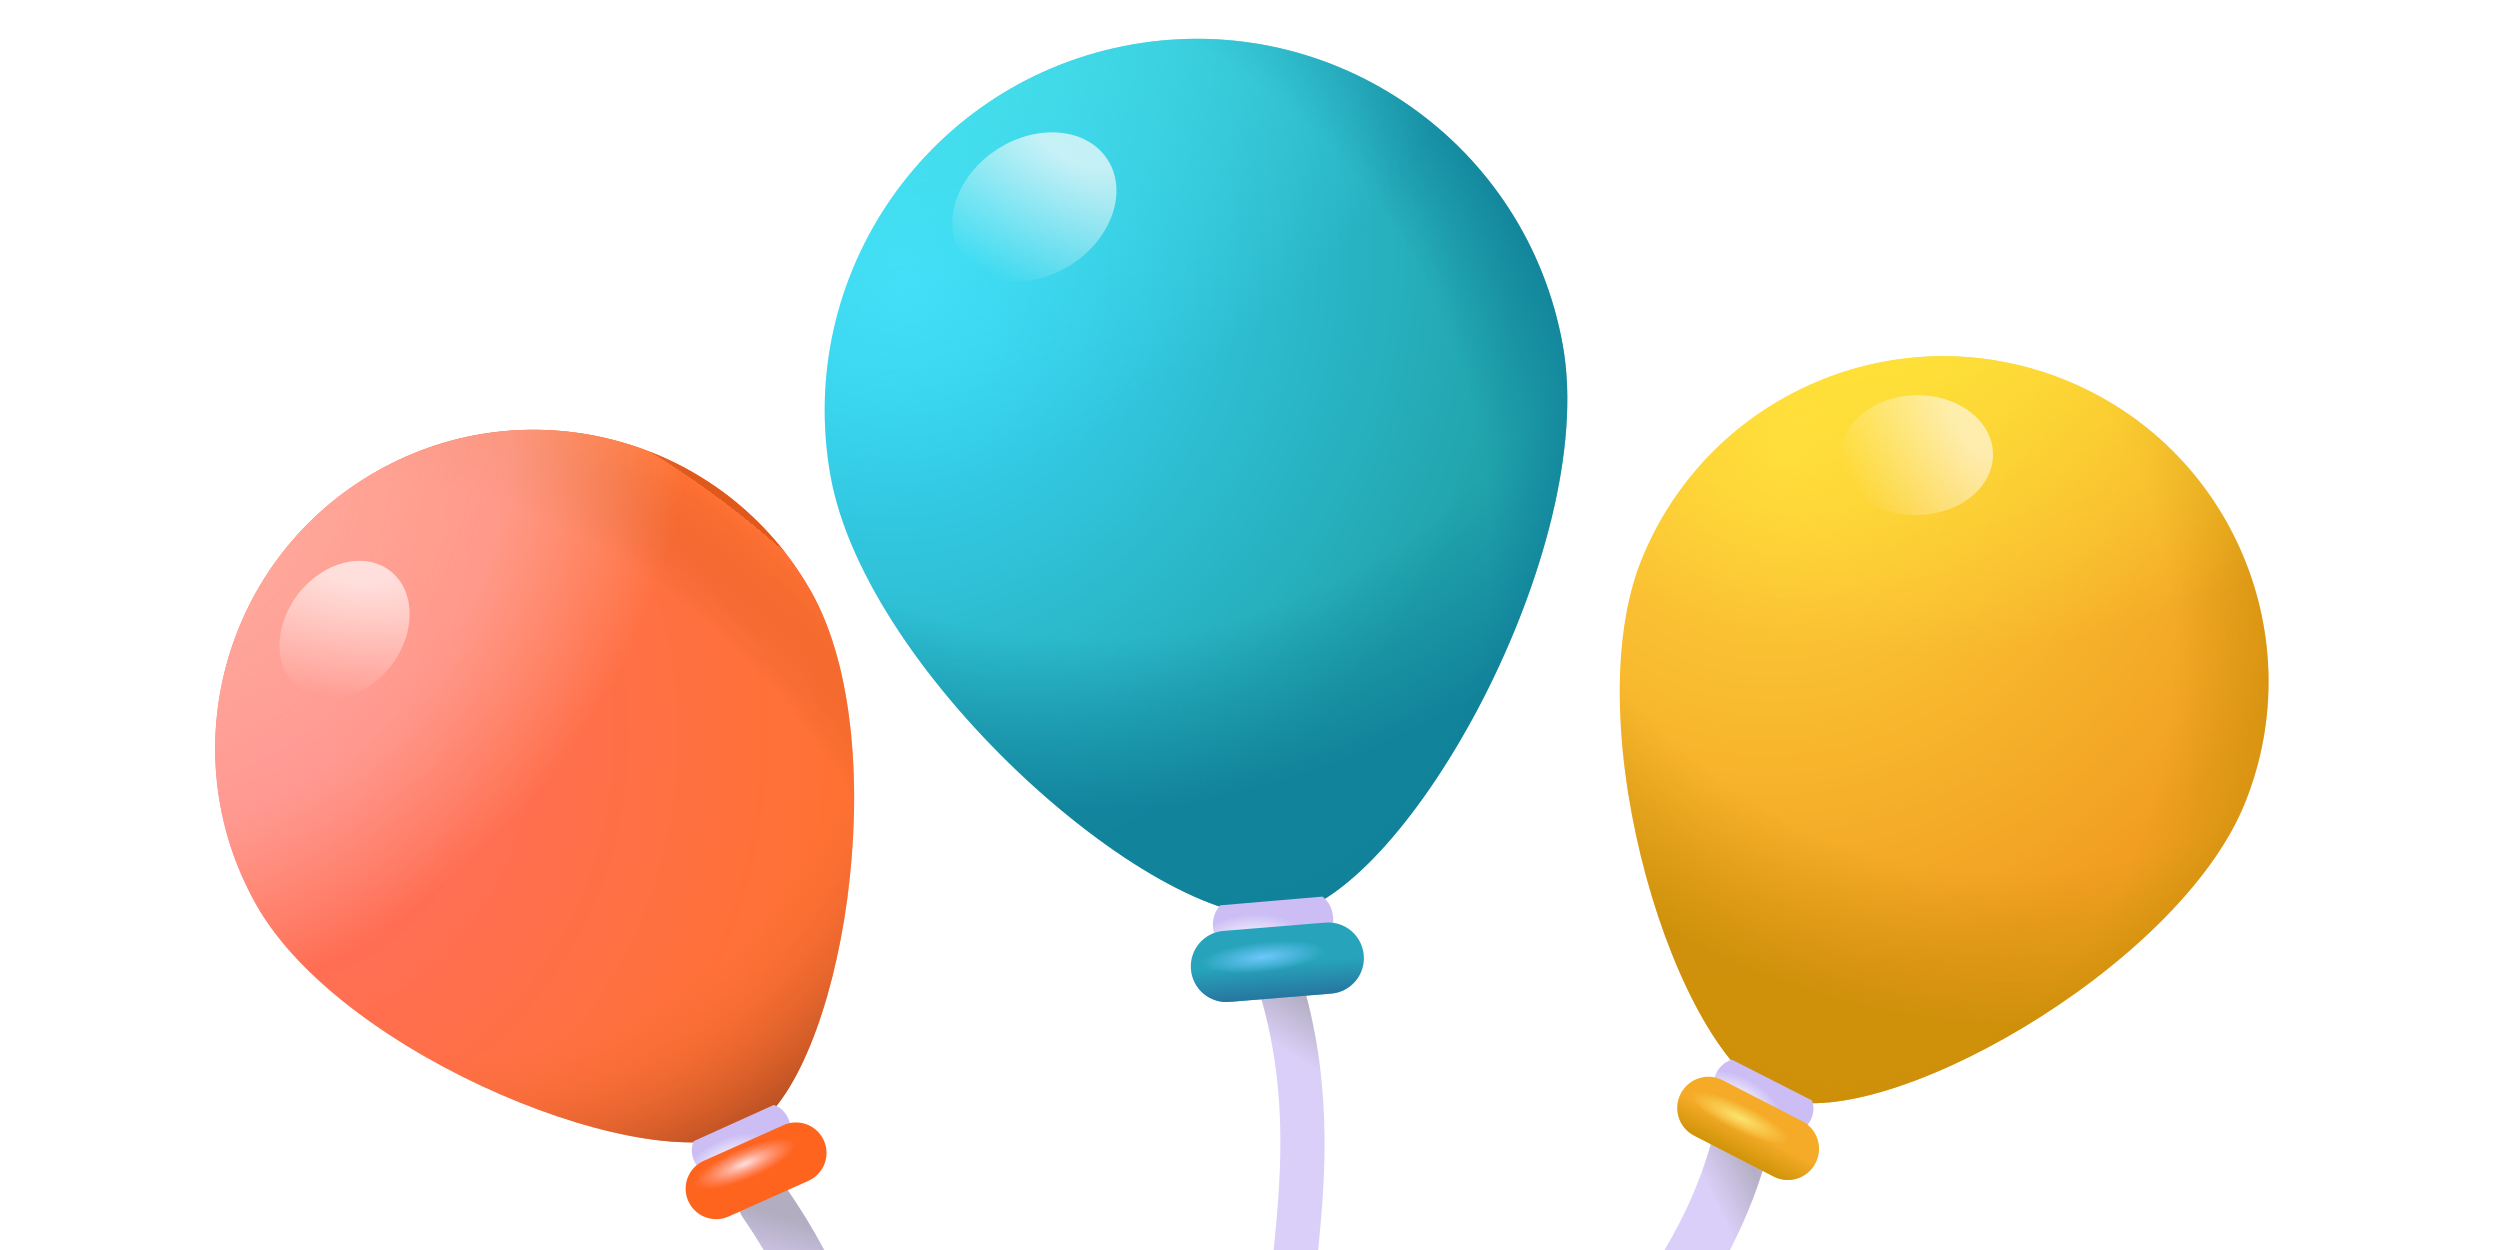
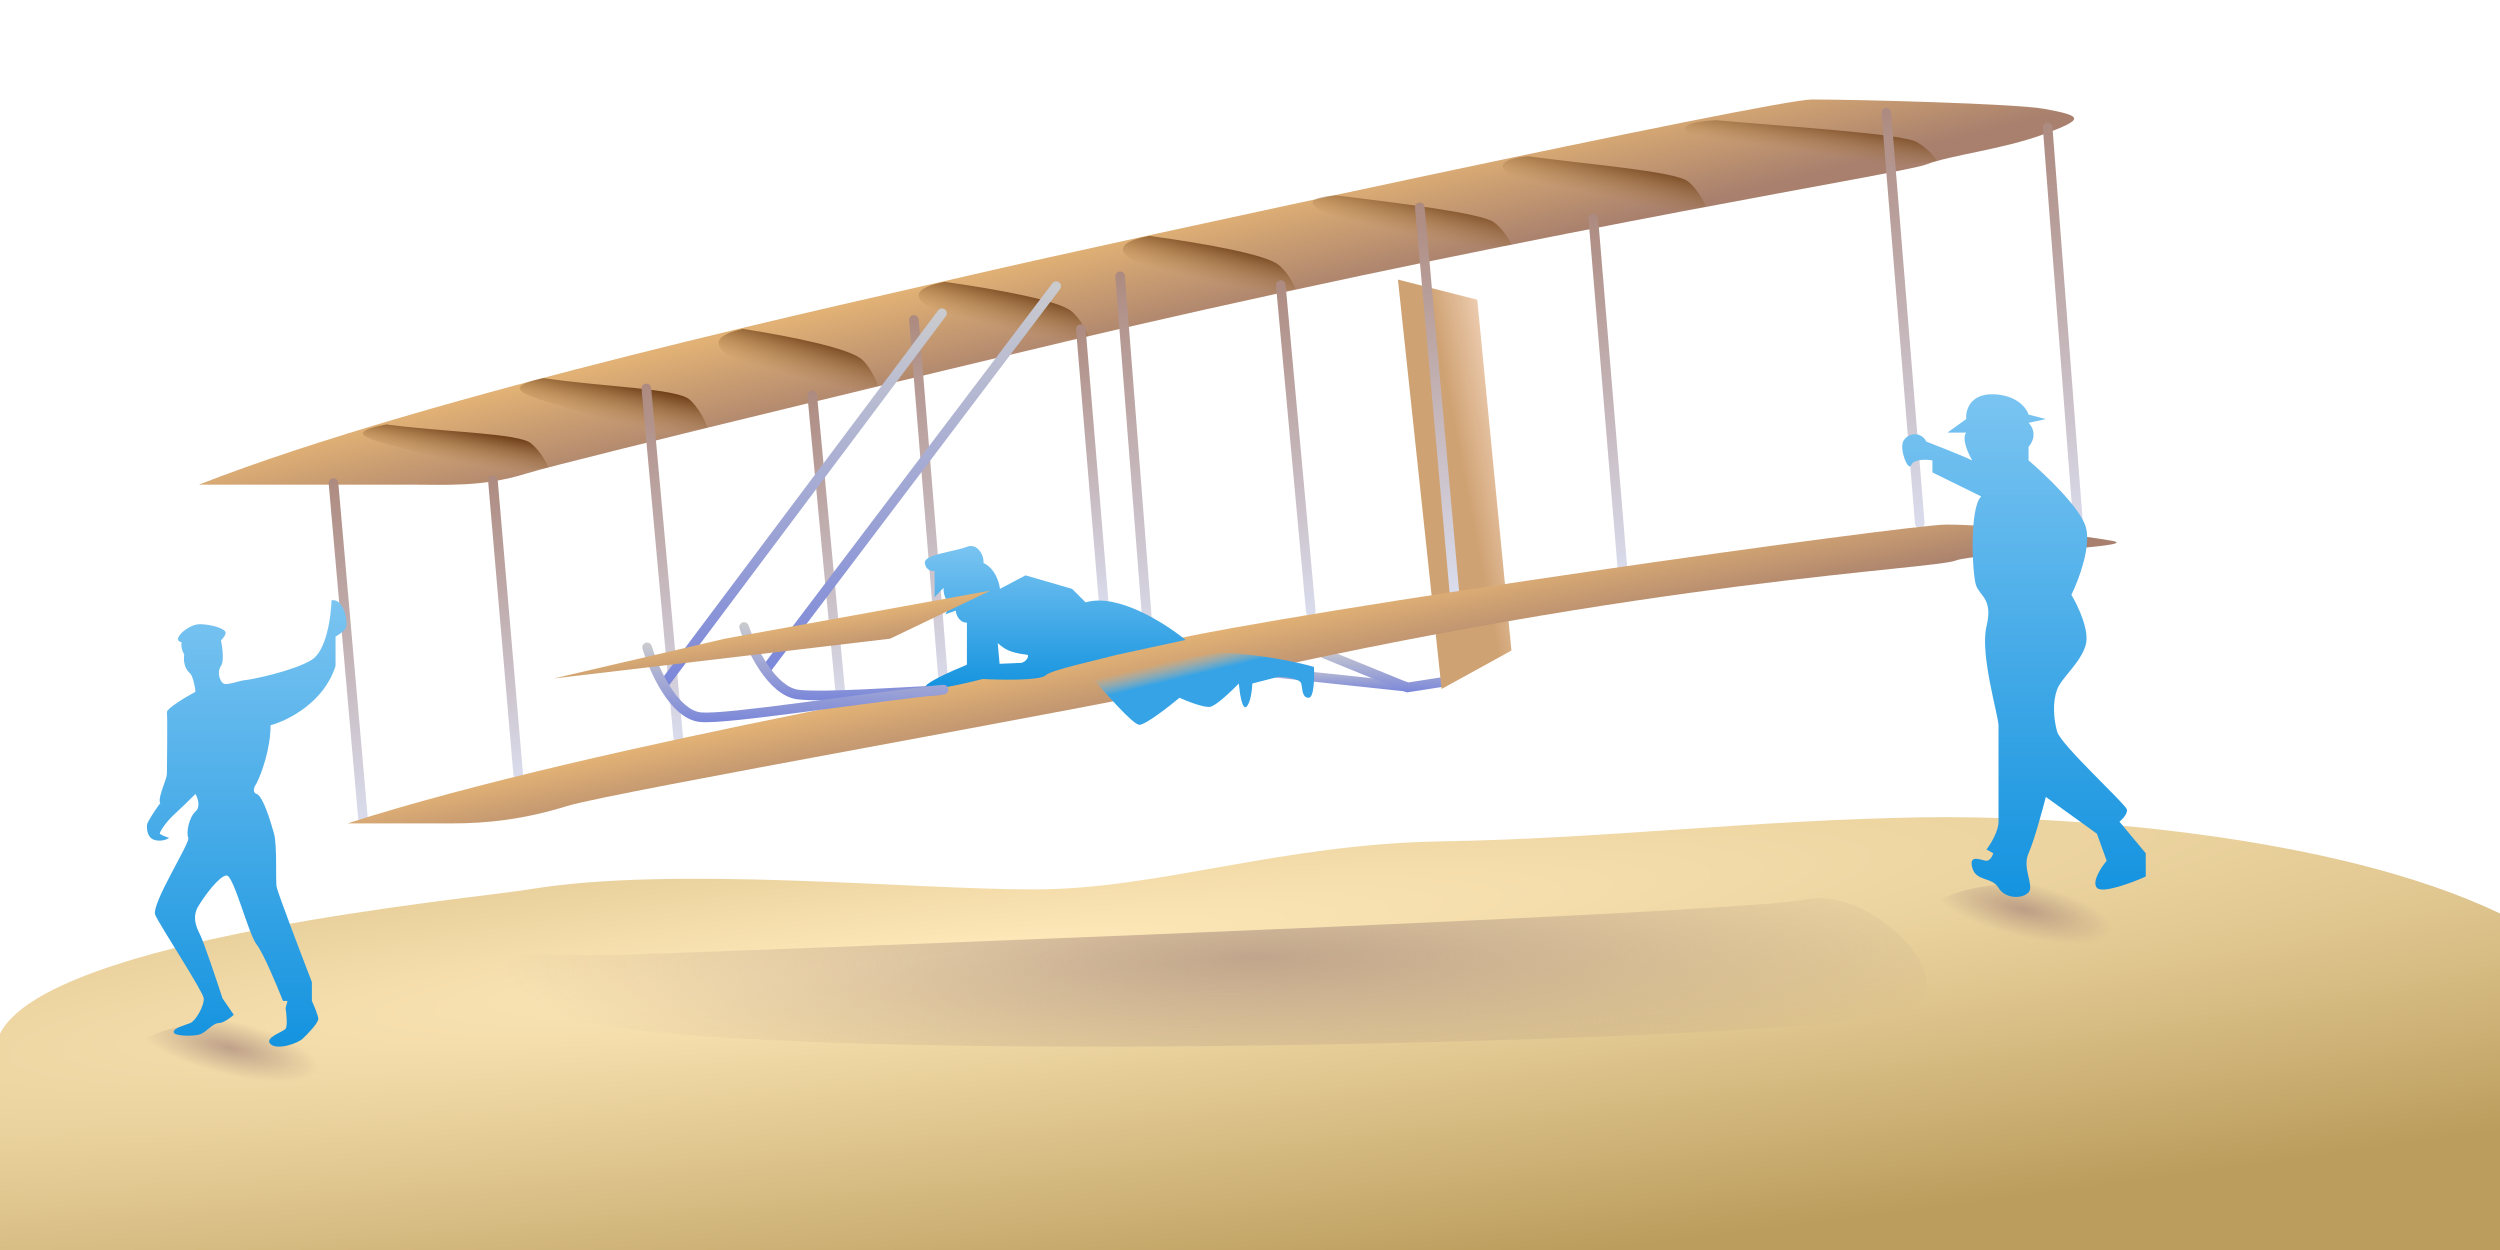
<svg xmlns="http://www.w3.org/2000/svg" viewBox="0 0 240 120" fill="none">
-   <path d="M157.561 53.791C151.131 69.796 160.898 101.468 170.512 105.33C180.127 109.193 209.091 93.081 215.521 77.076C221.951 61.071 214.189 42.883 198.184 36.453C182.178 30.023 163.991 37.786 157.561 53.791Z" fill="url(#paint0_radial_9808_1415)" />
-   <path d="M157.561 53.791C151.131 69.796 160.898 101.468 170.512 105.33C180.127 109.193 209.091 93.081 215.521 77.076C221.951 61.071 214.189 42.883 198.184 36.453C182.178 30.023 163.991 37.786 157.561 53.791Z" fill="url(#paint1_radial_9808_1415)" />
-   <path d="M157.561 53.791C151.131 69.796 160.898 101.468 170.512 105.33C180.127 109.193 209.091 93.081 215.521 77.076C221.951 61.071 214.189 42.883 198.184 36.453C182.178 30.023 163.991 37.786 157.561 53.791Z" fill="url(#paint2_radial_9808_1415)" />
-   <path d="M157.561 53.791C151.131 69.796 160.898 101.468 170.512 105.33C180.127 109.193 209.091 93.081 215.521 77.076C221.951 61.071 214.189 42.883 198.184 36.453C182.178 30.023 163.991 37.786 157.561 53.791Z" fill="url(#paint3_radial_9808_1415)" />
-   <path d="M164.44 104.529L172.775 108.75C174.241 107.651 174.22 106.275 173.951 105.648L166.266 101.728C164.716 102.211 164.434 103.742 164.44 104.529Z" fill="url(#paint4_radial_9808_1415)" />
-   <path d="M167.986 106.163C169.464 106.519 170.374 108.003 170.019 109.48C169.064 113.443 167.668 116.915 166.075 120H159.788C161.796 116.642 163.547 112.828 164.664 108.191C165.021 106.714 166.509 105.807 167.986 106.163Z" fill="#DACFF8" />
-   <path d="M167.986 106.163C169.464 106.519 170.374 108.003 170.019 109.48C169.064 113.443 167.668 116.915 166.075 120H159.788C161.796 116.642 163.547 112.828 164.664 108.191C165.021 106.714 166.509 105.807 167.986 106.163Z" fill="url(#paint5_linear_9808_1415)" />
-   <path d="M167.986 106.163C169.464 106.519 170.374 108.003 170.019 109.48C169.064 113.443 167.668 116.915 166.075 120H159.788C161.796 116.642 163.547 112.828 164.664 108.191C165.021 106.714 166.509 105.807 167.986 106.163Z" fill="url(#paint6_linear_9808_1415)" />
-   <path fill-rule="evenodd" clip-rule="evenodd" d="M174.296 111.654C175.052 110.186 174.475 108.382 173.006 107.626L165.378 103.7C163.909 102.944 162.105 103.521 161.349 104.99C160.593 106.459 161.171 108.262 162.64 109.018L170.268 112.945C171.737 113.701 173.54 113.123 174.296 111.654Z" fill="#F5AB28" />
-   <path fill-rule="evenodd" clip-rule="evenodd" d="M174.296 111.654C175.052 110.186 174.475 108.382 173.006 107.626L165.378 103.7C163.909 102.944 162.105 103.521 161.349 104.99C160.593 106.459 161.171 108.262 162.64 109.018L170.268 112.945C171.737 113.701 173.54 113.123 174.296 111.654Z" fill="url(#paint7_linear_9808_1415)" />
-   <path fill-rule="evenodd" clip-rule="evenodd" d="M174.296 111.654C175.052 110.186 174.475 108.382 173.006 107.626L165.378 103.7C163.909 102.944 162.105 103.521 161.349 104.99C160.593 106.459 161.171 108.262 162.64 109.018L170.268 112.945C171.737 113.701 173.54 113.123 174.296 111.654Z" fill="url(#paint8_radial_9808_1415)" />
-   <path d="M183.912 37.937C179.873 38.01 176.645 40.644 176.702 43.822C176.758 46.999 180.079 49.516 184.119 49.444C188.158 49.372 191.386 46.737 191.33 43.56C191.273 40.382 187.952 37.865 183.912 37.937Z" fill="url(#paint9_radial_9808_1415)" />
-   <path d="M71.974 113.42C73.117 112.627 74.691 112.909 75.485 114.051C76.865 116.039 78.068 118.028 79.127 120H73.317C72.703 118.982 72.055 117.952 71.343 116.926C70.55 115.784 70.832 114.214 71.974 113.42Z" fill="#DACFF8" />
-   <path d="M71.974 113.42C73.117 112.627 74.691 112.909 75.485 114.051C76.865 116.039 78.068 118.028 79.127 120H73.317C72.703 118.982 72.055 117.952 71.343 116.926C70.55 115.784 70.832 114.214 71.974 113.42Z" fill="url(#paint10_linear_9808_1415)" />
-   <path d="M71.974 113.42C73.117 112.627 74.691 112.909 75.485 114.051C76.865 116.039 78.068 118.028 79.127 120H73.317C72.703 118.982 72.055 117.952 71.343 116.926C70.55 115.784 70.832 114.214 71.974 113.42Z" fill="url(#paint11_linear_9808_1415)" />
-   <path d="M24.611 86.879C32.914 101.587 63.104 113.498 71.939 108.511C80.775 103.524 86.179 71.522 77.876 56.814C69.574 42.105 50.92 36.912 36.211 45.214C21.503 53.516 16.309 72.17 24.611 86.879Z" fill="url(#paint12_radial_9808_1415)" />
-   <path d="M24.611 86.879C32.914 101.587 63.104 113.498 71.939 108.511C80.775 103.524 86.179 71.522 77.876 56.814C69.574 42.105 50.92 36.912 36.211 45.214C21.503 53.516 16.309 72.17 24.611 86.879Z" fill="url(#paint13_radial_9808_1415)" />
-   <path d="M24.611 86.879C32.914 101.587 63.104 113.498 71.939 108.511C80.775 103.524 86.179 71.522 77.876 56.814C69.574 42.105 50.92 36.912 36.211 45.214C21.503 53.516 16.309 72.17 24.611 86.879Z" fill="url(#paint14_radial_9808_1415)" />
-   <path d="M24.611 86.879C32.914 101.587 63.104 113.498 71.939 108.511C80.775 103.524 86.179 71.522 77.876 56.814C69.574 42.105 50.92 36.912 36.211 45.214C21.503 53.516 16.309 72.17 24.611 86.879Z" fill="url(#paint15_radial_9808_1415)" />
-   <path d="M67.612 112.663L75.939 108.873C75.996 107.08 74.931 106.254 74.286 106.076L66.588 109.554C66.008 111.033 67.006 112.186 67.612 112.663Z" fill="url(#paint16_radial_9808_1415)" />
-   <path fill-rule="evenodd" clip-rule="evenodd" d="M79.092 109.487C78.432 108.011 76.7 107.349 75.223 108.009L67.553 111.439C66.077 112.099 65.415 113.832 66.076 115.308C66.736 116.785 68.468 117.447 69.945 116.786L77.614 113.357C79.091 112.696 79.752 110.964 79.092 109.487Z" fill="#FF641F" />
-   <path fill-rule="evenodd" clip-rule="evenodd" d="M79.092 109.487C78.432 108.011 76.7 107.349 75.223 108.009L67.553 111.439C66.077 112.099 65.415 113.832 66.076 115.308C66.736 116.785 68.468 117.447 69.945 116.786L77.614 113.357C79.091 112.696 79.752 110.964 79.092 109.487Z" fill="url(#paint17_radial_9808_1415)" />
-   <path d="M28.616 57.033C26.2 60.166 26.239 64.246 28.703 66.147C31.167 68.047 35.123 67.049 37.54 63.916C39.956 60.783 39.917 56.703 37.453 54.803C34.989 52.902 31.032 53.901 28.616 57.033Z" fill="url(#paint18_radial_9808_1415)" />
-   <path d="M79.719 45.642C83.147 65.062 111.761 89.904 123.427 87.844C135.093 85.785 153.473 52.648 150.045 33.229C146.617 13.809 128.095 0.845 108.675 4.273C89.255 7.701 76.291 26.222 79.719 45.642Z" fill="url(#paint19_radial_9808_1415)" />
-   <path d="M79.719 45.642C83.147 65.062 111.761 89.904 123.427 87.844C135.093 85.785 153.473 52.648 150.045 33.229C146.617 13.809 128.095 0.845 108.675 4.273C89.255 7.701 76.291 26.222 79.719 45.642Z" fill="url(#paint20_radial_9808_1415)" />
-   <path d="M79.719 45.642C83.147 65.062 111.761 89.904 123.427 87.844C135.093 85.785 153.473 52.648 150.045 33.229C146.617 13.809 128.095 0.845 108.675 4.273C89.255 7.701 76.291 26.222 79.719 45.642Z" fill="url(#paint21_radial_9808_1415)" />
-   <path d="M79.719 45.642C83.147 65.062 111.761 89.904 123.427 87.844C135.093 85.785 153.473 52.648 150.045 33.229C146.617 13.809 128.095 0.845 108.675 4.273C89.255 7.701 76.291 26.222 79.719 45.642Z" fill="url(#paint22_radial_9808_1415)" />
-   <path d="M117.051 90.734L127.692 89.796C128.451 87.844 127.599 86.521 126.959 86.074L117.131 86.913C115.919 88.317 116.57 89.974 117.051 90.734Z" fill="url(#paint23_radial_9808_1415)" />
-   <path d="M121.801 91.149C122.913 90.781 124.113 91.381 124.483 92.492C127.992 103.069 127.305 112.357 126.547 119.999H122.275C123.034 112.317 123.761 103.801 120.454 93.831C120.085 92.719 120.69 91.519 121.801 91.149Z" fill="#DACFF8" />
-   <path d="M121.801 91.149C122.913 90.781 124.113 91.381 124.483 92.492C127.992 103.069 127.305 112.357 126.547 119.999H122.275C123.034 112.317 123.761 103.801 120.454 93.831C120.085 92.719 120.69 91.519 121.801 91.149Z" fill="url(#paint24_linear_9808_1415)" />
-   <path d="M121.801 91.149C122.913 90.781 124.113 91.381 124.483 92.492C127.992 103.069 127.305 112.357 126.547 119.999H122.275C123.034 112.317 123.761 103.801 120.454 93.831C120.085 92.719 120.69 91.519 121.801 91.149Z" fill="url(#paint25_linear_9808_1415)" />
-   <path fill-rule="evenodd" clip-rule="evenodd" d="M130.921 91.699C130.768 89.817 129.117 88.415 127.235 88.569L117.458 89.366C115.576 89.519 114.175 91.169 114.328 93.052C114.481 94.934 116.132 96.335 118.014 96.182L127.791 95.385C129.673 95.231 131.075 93.581 130.921 91.699Z" fill="#27A4BC" />
-   <path fill-rule="evenodd" clip-rule="evenodd" d="M130.921 91.699C130.768 89.817 129.117 88.415 127.235 88.569L117.458 89.366C115.576 89.519 114.175 91.169 114.328 93.052C114.481 94.934 116.132 96.335 118.014 96.182L127.791 95.385C129.673 95.231 131.075 93.581 130.921 91.699Z" fill="url(#paint26_linear_9808_1415)" />
-   <path fill-rule="evenodd" clip-rule="evenodd" d="M130.921 91.699C130.768 89.817 129.117 88.415 127.235 88.569L117.458 89.366C115.576 89.519 114.175 91.169 114.328 93.052C114.481 94.934 116.132 96.335 118.014 96.182L127.791 95.385C129.673 95.231 131.075 93.581 130.921 91.699Z" fill="url(#paint27_radial_9808_1415)" />
-   <path d="M95.725 14.336C91.848 16.846 90.306 21.354 92.281 24.404C94.256 27.453 99 27.891 102.877 25.38C106.754 22.87 108.296 18.362 106.321 15.312C104.346 12.262 99.602 11.825 95.725 14.336Z" fill="url(#paint28_radial_9808_1415)" />
+   <path d="M50.769 85.385C45.518 86.26 4.615 90 0 99.231V120H240V87.692C223.846 79.966 197.579 78.257 184.615 78.462C168.41 78.716 154.108 80.514 138.462 80.769C122.815 81.024 111.245 85.385 99.231 85.385C87.217 85.385 64.615 83.077 50.769 85.385Z" fill="url(#paint0_radial_8180_1240)" />
+   <path d="M173.302 86.35C167.844 87.534 95.388 90.386 59.842 91.664C51.223 91.979 44.158 90.118 51.788 96.609C59.417 103.099 170.002 99.996 181.69 97.562C190.219 95.785 180.124 84.871 173.302 86.35Z" fill="url(#paint1_radial_8180_1240)" />
+   <ellipse cx="22.378" cy="101.271" rx="9.634" ry="3.194" fill="url(#paint2_radial_8180_1240)" />
+   <ellipse cx="194.59" cy="87.982" rx="9.634" ry="3.194" fill="url(#paint3_radial_8180_1240)" />
+   <path d="M93.474 26.341C82.585 28.879 41.381 37.794 19.097 46.526L39.405 46.526C42.808 46.526 46.265 46.779 50.505 45.466C54.815 44.132 97.577 33.859 107.706 31.526C150.476 21.671 182.768 16.643 184.956 15.778C187.143 14.912 192.31 14.329 196.199 12.887C200.088 11.444 200.088 11.146 196.199 10.441C193.556 9.961 178.581 9.55 173.927 9.55C170.273 9.55 107.086 23.168 93.474 26.341Z" fill="url(#paint4_linear_8180_1240)" />
+   <path fill-rule="evenodd" clip-rule="evenodd" d="M118.306 64.146C118.333 63.892 118.56 63.709 118.814 63.735L134.978 65.454C135.231 65.481 135.415 65.709 135.388 65.962C135.361 66.216 135.133 66.399 134.88 66.372L118.716 64.653C118.463 64.626 118.279 64.399 118.306 64.146Z" fill="url(#paint5_linear_8180_1240)" />
+   <path fill-rule="evenodd" clip-rule="evenodd" d="M126.723 62.578C126.819 62.342 127.088 62.228 127.324 62.325L135.166 65.521L138.26 65.037C138.511 64.997 138.747 65.169 138.787 65.421C138.826 65.673 138.654 65.909 138.402 65.948L135.055 66.473L126.976 63.179C126.74 63.083 126.627 62.814 126.723 62.578Z" fill="url(#paint6_linear_8180_1240)" />
+   <path d="M141.816 28.774L134.2 26.839L138.393 66.141L145.098 62.452L141.816 28.774Z" fill="url(#paint7_linear_8180_1240)" />
+   <path d="M163.752 19.82C163.419 19.002 162.792 18.032 162.08 17.438C160.88 16.438 152.414 15.783 146.686 15C141.181 15.497 146.131 18.114 150.94 18.893C155.749 19.671 157.819 20.264 160.036 20.264C160.427 20.264 162.397 20.104 163.752 19.82Z" fill="url(#paint8_linear_8180_1240)" />
+   <path d="M145.098 23.488C144.766 22.752 144.14 21.879 143.431 21.345C142.234 20.445 133.936 19.454 128.224 18.75C122.734 19.198 128.709 21.141 132.913 22.248C137.117 23.354 139.181 23.888 141.392 23.888C141.782 23.888 143.747 23.743 145.098 23.488Z" fill="url(#paint9_linear_8180_1240)" />
+   <path d="M124.396 27.763C124.069 26.964 123.454 26.015 122.756 25.435C121.58 24.458 115.939 23.409 110.322 22.644C105.549 23.574 108.282 25.215 112.415 26.416C116.548 27.617 118.578 28.198 120.752 28.198C121.135 28.198 123.067 28.04 124.396 27.763Z" fill="url(#paint10_linear_8180_1240)" />
+   <path d="M104.486 32.256C104.166 31.444 103.561 30.48 102.876 29.891C101.721 28.898 96.183 27.832 90.668 27.055C85.981 27.999 88.664 29.667 92.722 30.887C96.781 32.108 98.774 32.697 100.908 32.697C101.285 32.697 103.182 32.538 104.486 32.256Z" fill="url(#paint11_linear_8180_1240)" />
+   <path d="M84.303 37.034C84.002 36.18 83.433 35.168 82.789 34.549C81.703 33.505 76.495 32.385 71.31 31.569C66.903 32.561 69.426 34.313 73.242 35.596C77.057 36.878 78.932 37.498 80.939 37.498C81.293 37.498 83.077 37.33 84.303 37.034Z" fill="url(#paint12_linear_8180_1240)" />
+   <path d="M67.925 41.046C67.588 40.131 66.951 39.046 66.23 38.382C65.014 37.264 57.967 37.167 52.162 36.292C47.228 37.356 51.269 38.13 55.541 39.504C59.813 40.879 61.912 41.543 64.158 41.543C64.555 41.543 66.552 41.363 67.925 41.046Z" fill="url(#paint13_linear_8180_1240)" />
+   <path d="M52.636 44.854C52.303 44.063 51.676 43.125 50.964 42.551C49.765 41.585 42.812 41.502 37.084 40.745C32.216 41.664 36.204 42.333 40.418 43.522C44.633 44.71 46.703 45.284 48.92 45.284C49.311 45.284 51.282 45.128 52.636 44.854Z" fill="url(#paint14_linear_8180_1240)" />
+   <path d="M185.969 15.471C185.571 14.835 184.819 14.08 183.967 13.619C182.531 12.841 171.572 12.147 164.713 11.538C158.122 11.925 163.933 14.084 168.98 15.04C174.027 15.995 178.865 15.816 181.519 15.816C181.988 15.816 184.347 15.691 185.969 15.471Z" fill="url(#paint15_linear_8180_1240)" />
+   <path fill-rule="evenodd" clip-rule="evenodd" d="M107.496 26.061C107.75 26.041 107.973 26.231 107.992 26.485L110.739 61.583C110.759 61.837 110.569 62.059 110.315 62.079C110.061 62.099 109.839 61.909 109.819 61.655L107.072 26.557C107.052 26.303 107.242 26.081 107.496 26.061Z" fill="url(#paint16_linear_8180_1240)" />
+   <path fill-rule="evenodd" clip-rule="evenodd" d="M87.697 30.256C87.951 30.235 88.173 30.424 88.194 30.678L91.065 65.889C91.085 66.143 90.896 66.366 90.642 66.386C90.388 66.407 90.165 66.218 90.145 65.964L87.274 30.753C87.253 30.499 87.442 30.276 87.697 30.256Z" fill="url(#paint17_linear_8180_1240)" />
+   <path fill-rule="evenodd" clip-rule="evenodd" d="M62.008 36.832C62.262 36.809 62.486 36.996 62.51 37.25L65.581 70.888C65.604 71.142 65.417 71.367 65.163 71.39C64.909 71.413 64.685 71.226 64.662 70.972L61.59 37.334C61.567 37.08 61.754 36.855 62.008 36.832Z" fill="url(#paint18_linear_8180_1240)" />
+   <path fill-rule="evenodd" clip-rule="evenodd" d="M181.046 10.357C181.3 10.337 181.522 10.526 181.543 10.78L184.76 50.211C184.781 50.465 184.592 50.687 184.338 50.708C184.084 50.729 183.861 50.54 183.84 50.286L180.623 10.855C180.602 10.601 180.792 10.378 181.046 10.357Z" fill="url(#paint19_linear_8180_1240)" />
+   <path fill-rule="evenodd" clip-rule="evenodd" d="M136.258 19.444C136.512 19.421 136.736 19.609 136.759 19.863L140.068 56.656C140.091 56.91 139.903 57.134 139.65 57.157C139.396 57.18 139.171 56.992 139.149 56.739L135.84 19.945C135.817 19.691 136.004 19.467 136.258 19.444Z" fill="url(#paint20_linear_8180_1240)" />
+   <path fill-rule="evenodd" clip-rule="evenodd" d="M31.973 45.917C32.227 45.894 32.451 46.082 32.474 46.336L35.306 78.516C35.329 78.769 35.141 78.993 34.887 79.016C34.633 79.038 34.409 78.85 34.387 78.597L31.554 46.417C31.532 46.163 31.719 45.939 31.973 45.917Z" fill="url(#paint21_linear_8180_1240)" />
+   <path fill-rule="evenodd" clip-rule="evenodd" d="M103.721 31.131C103.975 31.11 104.199 31.298 104.22 31.552L106.431 57.993C106.453 58.247 106.264 58.47 106.01 58.492C105.756 58.513 105.533 58.324 105.512 58.07L103.3 31.629C103.279 31.375 103.467 31.152 103.721 31.131Z" fill="url(#paint22_linear_8180_1240)" />
+   <path fill-rule="evenodd" clip-rule="evenodd" d="M47.279 45.674C47.533 45.652 47.757 45.84 47.778 46.094L50.209 74.306C50.23 74.56 50.042 74.783 49.788 74.805C49.534 74.827 49.311 74.639 49.289 74.385L46.859 46.174C46.837 45.92 47.025 45.696 47.279 45.674Z" fill="url(#paint23_linear_8180_1240)" />
+   <path fill-rule="evenodd" clip-rule="evenodd" d="M77.929 37.496C78.183 37.472 78.408 37.658 78.432 37.912L81.226 67.44C81.25 67.694 81.064 67.919 80.81 67.943C80.556 67.967 80.331 67.781 80.307 67.527L77.513 37.999C77.489 37.745 77.675 37.52 77.929 37.496Z" fill="url(#paint24_linear_8180_1240)" />
+   <path fill-rule="evenodd" clip-rule="evenodd" d="M122.912 26.906C123.166 26.883 123.391 27.07 123.414 27.324L126.295 58.657C126.318 58.91 126.131 59.135 125.877 59.158C125.624 59.182 125.399 58.995 125.376 58.741L122.495 27.408C122.471 27.154 122.658 26.93 122.912 26.906Z" fill="url(#paint25_linear_8180_1240)" />
+   <path fill-rule="evenodd" clip-rule="evenodd" d="M152.918 20.526C153.172 20.505 153.395 20.693 153.417 20.947L156.229 54.697C156.25 54.951 156.062 55.174 155.808 55.196C155.553 55.217 155.33 55.028 155.309 54.774L152.497 21.024C152.476 20.77 152.664 20.547 152.918 20.526Z" fill="url(#paint26_linear_8180_1240)" />
+   <path fill-rule="evenodd" clip-rule="evenodd" d="M196.537 11.759C196.791 11.74 197.013 11.93 197.033 12.184L200.031 51.214C200.05 51.468 199.86 51.69 199.606 51.709C199.352 51.728 199.13 51.538 199.11 51.284L196.112 12.255C196.093 12.001 196.283 11.779 196.537 11.759Z" fill="url(#paint27_linear_8180_1240)" />
+   <path d="M111.218 61.701C100.128 64.286 57.625 71.264 33.358 79.047H43.323C46.726 79.047 50.199 78.692 54.439 77.379C58.749 76.045 105.773 67.815 115.902 65.481C158.673 55.627 185.578 54.672 187.765 53.806C189.551 53.1 206.068 52.517 202.756 51.916C200.113 51.436 191.482 50.359 186.828 50.359C183.174 50.359 124.829 58.528 111.218 61.701Z" fill="url(#paint28_linear_8180_1240)" />
+   <path fill-rule="evenodd" clip-rule="evenodd" d="M94.415 54.045C94.487 53.341 93.846 52.095 92.824 52.492C92.4 52.657 91.807 52.791 91.205 52.927C89.965 53.208 88.689 53.496 88.786 54.079C88.901 54.771 89.459 54.848 89.723 54.8V57.323C89.934 57.094 90.232 56.776 90.586 56.428C90.567 56.732 90.607 57.037 90.733 57.324C91.137 58.247 90.901 58.814 90.733 58.983L91.743 58.622C91.791 59.007 92.074 59.776 92.824 59.776V63.814C91.334 64.415 88.454 65.704 88.858 66.05C89.262 66.396 92.68 65.617 94.339 65.184C96.142 65.281 99.877 65.343 100.396 64.824C100.916 64.305 105.192 63.412 107.235 62.859L113.81 61.434C111.887 59.848 107.276 56.906 104.219 57.829L102.92 56.531L98.449 55.233L95.997 56.531C95.894 55.718 95.444 54.531 94.415 54.045ZM98.612 62.859C96.875 62.65 96.443 62.291 95.85 61.798L95.781 61.741L95.961 63.724L98.071 63.634C98.672 63.442 98.798 62.881 98.612 62.859Z" fill="url(#paint29_linear_8180_1240)" />
+   <path d="M109.41 69.582C108.776 69.64 105.973 66.313 104.723 64.967C107.968 63.861 115.208 62.962 116.766 62.731C118.324 62.501 123.593 63.26 126.141 64.029C126.189 65.015 126.155 66.986 125.636 66.986C124.987 66.986 125.059 66.193 124.915 65.616C124.8 65.154 123.425 64.991 122.752 64.967L120.227 65.616C120.203 66.217 120.054 67.505 119.651 67.851C119.247 68.198 119.002 66.505 118.929 65.616C118.256 66.313 116.766 67.736 116.189 67.851C115.612 67.967 113.977 67.323 113.232 66.986C112.223 67.827 110.045 69.525 109.41 69.582Z" fill="url(#paint30_linear_8180_1240)" />
+   <path d="M200.223 50.543C199.646 48.697 196.329 45.543 194.742 44.197V42.899C195.607 41.86 195.103 40.928 194.742 40.591L196.401 40.231L194.742 39.798C194.55 39.173 193.603 37.908 191.353 37.851C189.103 37.793 188.684 39.413 188.756 40.231L186.954 41.529H188.756C188.295 42.106 188.949 43.548 189.333 44.197C188.641 43.851 186.112 42.851 184.934 42.394C184.357 41.312 183.059 41.601 182.699 42.394C182.338 43.187 183.204 45.351 183.492 44.63C183.723 44.053 184.934 44.101 185.511 44.197V45.351L190.199 47.658C189.045 48.74 189.333 55.086 189.694 56.168C190.055 57.25 191.353 57.466 190.704 60.134C190.055 62.803 191.857 68.716 191.857 69.654V78.884C191.857 79.808 191.088 81.048 190.704 81.553L191.353 81.913C191.281 82.154 191.05 82.634 190.704 82.634C190.271 82.634 188.973 81.913 189.333 83.283C189.694 84.654 191.208 84.149 191.857 85.231C192.506 86.312 194.165 86.312 194.742 85.663C195.319 85.014 194.093 83.356 194.742 81.913C195.261 80.759 196.064 77.827 196.401 76.505L201.305 80.038L202.242 82.634C201.713 83.259 200.785 84.654 201.305 85.231C201.824 85.808 204.646 84.75 205.992 84.149V81.913L203.468 78.884C203.732 78.668 204.247 78.134 204.189 77.731C204.117 77.226 197.843 71.529 197.482 70.231C197.122 68.933 197.05 67.346 197.482 66.192C197.915 65.038 199.718 63.668 200.223 61.937C200.627 60.553 199.478 58.139 198.853 57.105C199.55 55.687 200.8 52.389 200.223 50.543Z" fill="url(#paint31_linear_8180_1240)" />
+   <path d="M29.924 63.345C31.34 62.474 31.784 59.17 31.83 57.628C33.105 57.425 33.439 59.922 33.187 60.318C32.985 60.635 32.453 60.979 32.213 61.111V63.924C31.117 67.443 27.598 69.188 25.975 69.621C25.975 71.929 25.086 74.284 24.641 75.174C24.437 75.45 24.151 76.046 24.641 76.22C25.254 76.436 25.975 78.852 26.299 80.006C26.624 81.159 26.444 84.477 26.552 85.126C26.639 85.645 28.848 91.448 29.941 94.284V96.087C30.146 96.532 30.554 97.501 30.554 97.818C30.554 98.215 29.509 99.296 29.04 99.729C28.571 100.162 26.624 100.847 25.975 100.234C25.326 99.621 27.165 99.08 27.417 98.756C27.619 98.496 27.502 97.325 27.417 96.772L27.598 96.087H27.165C26.588 94.621 25.276 91.486 24.641 90.679C23.848 89.669 22.441 84.044 21.756 84.044C21.071 84.044 19.557 86.099 19.016 87.037C18.475 87.974 18.764 88.876 19.196 89.705C19.542 90.369 20.783 94.068 21.36 95.835L22.441 97.421C22.153 97.686 21.461 98.215 20.999 98.215C20.422 98.215 19.845 99.08 19.196 99.296C18.547 99.513 16.672 99.477 16.672 99.08C16.672 98.683 17.718 98.431 18.259 98.215C18.799 97.998 19.629 96.52 19.557 95.835C19.485 95.15 15.338 88.84 14.905 87.83C14.473 86.82 18.295 80.871 18.078 80.438C17.862 80.006 18.114 78.491 18.764 77.914C19.283 77.453 18.98 76.592 18.764 76.22C18.319 76.664 17.278 77.691 16.672 78.239C15.915 78.924 15.338 79.861 15.338 80.006C15.338 80.121 15.939 80.342 16.239 80.438C16.059 80.57 15.54 80.799 14.905 80.655C14.112 80.474 14.076 79.537 14.112 79.176C14.141 78.888 14.941 77.71 15.338 77.157C15.374 77.313 15.425 77.496 15.338 76.977C15.23 76.328 16.023 74.813 16.023 74.272C16.023 73.732 16.095 68.864 16.023 68.395C15.966 68.02 17.826 66.917 18.764 66.412C18.716 65.739 18.455 64.825 18.259 64.652C17.429 63.924 17.708 62.845 17.682 62.806C17.393 62.375 17.393 61.857 17.429 61.652C16.348 61.472 18.078 59.885 19.232 59.922C20.386 59.958 21.396 60.318 21.612 60.607C21.785 60.837 21.42 61.28 21.215 61.472C21.348 62.096 21.533 63.461 21.215 63.924C20.819 64.503 21.071 65.294 21.396 65.583C21.72 65.871 22.982 65.33 23.523 65.294C24.064 65.258 28.155 64.433 29.924 63.345Z" fill="url(#paint32_linear_8180_1240)" />
+   <path fill-rule="evenodd" clip-rule="evenodd" d="M90.709 29.703C90.912 29.856 90.954 30.145 90.801 30.349L64.139 65.913L63.401 65.36L90.062 29.795C90.215 29.591 90.505 29.55 90.709 29.703Z" fill="url(#paint33_linear_8180_1240)" />
+   <path fill-rule="evenodd" clip-rule="evenodd" d="M101.672 27.108C101.875 27.262 101.915 27.551 101.762 27.755L73.8 64.689L73.064 64.132L101.026 27.197C101.179 26.994 101.469 26.954 101.672 27.108Z" fill="url(#paint34_linear_8180_1240)" />
+   <path fill-rule="evenodd" clip-rule="evenodd" d="M71.288 59.753C71.531 59.674 71.791 59.806 71.871 60.048C72.195 61.04 72.841 62.549 73.711 63.837C74.6 65.152 75.635 66.104 76.702 66.224C77.942 66.363 80.421 66.294 83.059 66.17C84.198 66.117 85.364 66.054 86.458 65.994C87.871 65.917 89.165 65.847 90.126 65.813C90.381 65.804 90.595 66.003 90.604 66.258C90.613 66.513 90.414 66.726 90.159 66.735C89.201 66.769 87.927 66.838 86.525 66.915C85.431 66.974 84.26 67.038 83.102 67.093C80.489 67.215 77.928 67.29 76.599 67.141C75.097 66.972 73.857 65.7 72.946 64.354C72.017 62.979 71.338 61.388 70.993 60.336C70.914 60.093 71.046 59.833 71.288 59.753Z" fill="url(#paint35_linear_8180_1240)" />
+   <path fill-rule="evenodd" clip-rule="evenodd" d="M61.989 61.704C62.233 61.63 62.49 61.768 62.564 62.012C62.879 63.053 63.508 64.63 64.366 65.966C64.794 66.633 65.269 67.224 65.776 67.657C66.283 68.091 66.799 68.347 67.316 68.393C67.905 68.446 69.129 68.368 70.81 68.195C72.474 68.024 74.54 67.765 76.785 67.472C77.762 67.344 78.773 67.21 79.799 67.074C83.479 66.586 87.349 66.073 90.53 65.743C90.783 65.717 91.01 65.901 91.036 66.154C91.062 66.408 90.878 66.635 90.625 66.661C87.459 66.989 83.607 67.5 79.929 67.988C78.901 68.124 77.887 68.259 76.905 68.387C74.659 68.68 72.582 68.941 70.905 69.113C69.245 69.284 67.928 69.375 67.233 69.312C66.465 69.243 65.775 68.87 65.176 68.359C64.578 67.847 64.046 67.177 63.589 66.464C62.674 65.039 62.013 63.379 61.681 62.279C61.607 62.035 61.745 61.778 61.989 61.704Z" fill="url(#paint36_linear_8180_1240)" />
+   <path d="M85.457 61.313L95.075 56.697L69.591 61.313L53.147 65.135L85.457 61.313Z" fill="url(#paint37_linear_8180_1240)" />
  <defs>
-     <radialGradient id="paint0_radial_9808_1415" cx="0" cy="0" r="1" gradientUnits="userSpaceOnUse" gradientTransform="translate(171.488 43.5563) rotate(61.04) scale(50.4158 54.441)">
-       <stop stop-color="#FFD43C" />
-       <stop offset="1" stop-color="#F19E21" />
+     <radialGradient id="paint0_radial_8180_1240" cx="0" cy="0" r="1" gradientUnits="userSpaceOnUse" gradientTransform="translate(90.8654 91.7308) rotate(83.8928) scale(35.2481 383.311)">
+       <stop stop-color="#FFE9BA" />
+       <stop offset="1" stop-color="#BB9D5D" />
    </radialGradient>
-     <radialGradient id="paint1_radial_9808_1415" cx="0" cy="0" r="1" gradientUnits="userSpaceOnUse" gradientTransform="translate(193.072 37.522) rotate(102.711) scale(64.5448 64.5453)">
-       <stop offset="0.719" stop-color="#BF8A00" stop-opacity="0" />
-       <stop offset="0.946" stop-color="#BF8A00" stop-opacity="0.69" />
+     <radialGradient id="paint1_radial_8180_1240" cx="0" cy="0" r="1" gradientUnits="userSpaceOnUse" gradientTransform="translate(120.559 91.9282) rotate(89.0542) scale(18.5551 106.8)">
+       <stop stop-color="#A98C7D" stop-opacity="0.7" />
+       <stop offset="0.679" stop-color="#A98F7D" stop-opacity="0" />
    </radialGradient>
-     <radialGradient id="paint2_radial_9808_1415" cx="0" cy="0" r="1" gradientUnits="userSpaceOnUse" gradientTransform="translate(179.173 65.1057) rotate(6.55922) scale(39.6005 52.2225)">
-       <stop offset="0.741" stop-color="#BF8A00" stop-opacity="0" />
-       <stop offset="1" stop-color="#BF8A00" stop-opacity="0.55" />
+     <radialGradient id="paint2_radial_8180_1240" cx="0" cy="0" r="1" gradientUnits="userSpaceOnUse" gradientTransform="translate(22.0285 100.583) rotate(103.557) scale(2.61493 8.88788)">
+       <stop stop-color="#A9887D" stop-opacity="0.7" />
+       <stop offset="1" stop-color="#A98C7D" stop-opacity="0" />
    </radialGradient>
-     <radialGradient id="paint3_radial_9808_1415" cx="0" cy="0" r="1" gradientUnits="userSpaceOnUse" gradientTransform="translate(182.331 22.8603) rotate(94.6772) scale(39.7121 55.6547)">
-       <stop stop-color="#FFEB39" />
-       <stop offset="1" stop-color="#FFEB39" stop-opacity="0" />
+     <radialGradient id="paint3_radial_8180_1240" cx="0" cy="0" r="1" gradientUnits="userSpaceOnUse" gradientTransform="translate(194.241 87.2937) rotate(103.557) scale(2.61493 8.88788)">
+       <stop stop-color="#A9887D" stop-opacity="0.7" />
+       <stop offset="1" stop-color="#A98C7D" stop-opacity="0" />
    </radialGradient>
-     <radialGradient id="paint4_radial_9808_1415" cx="0" cy="0" r="1" gradientUnits="userSpaceOnUse" gradientTransform="translate(166.812 105.618) rotate(27.0871) scale(4.57814 2.2374)">
-       <stop stop-color="white" />
-       <stop offset="1" stop-color="#CCBEF5" />
-     </radialGradient>
-     <linearGradient id="paint5_linear_9808_1415" x1="159.046" y1="144.728" x2="155.224" y2="139.854" gradientUnits="userSpaceOnUse">
-       <stop stop-color="#8C8C8C" stop-opacity="0.6" />
-       <stop offset="1" stop-color="#8C8C8C" stop-opacity="0" />
+     <linearGradient id="paint4_linear_8180_1240" x1="111.361" y1="32.41" x2="108.337" y2="20.314" gradientUnits="userSpaceOnUse">
+       <stop stop-color="#A8806D" />
+       <stop offset="0.824" stop-color="#E1B175" />
    </linearGradient>
-     <linearGradient id="paint6_linear_9808_1415" x1="167.876" y1="111.337" x2="163.669" y2="113.416" gradientUnits="userSpaceOnUse">
-       <stop stop-color="#8C8C8C" stop-opacity="0.47" />
-       <stop offset="1" stop-color="#8C8C8C" stop-opacity="0" />
+     <linearGradient id="paint5_linear_8180_1240" x1="127.121" y1="63.641" x2="127.121" y2="66.715" gradientUnits="userSpaceOnUse">
+       <stop stop-color="#CECECE" />
+       <stop offset="1" stop-color="#707EDB" />
    </linearGradient>
-     <linearGradient id="paint7_linear_9808_1415" x1="167.525" y1="112.447" x2="169.242" y2="109.149" gradientUnits="userSpaceOnUse">
-       <stop stop-color="#C68D00" />
-       <stop offset="1" stop-color="#C68D00" stop-opacity="0" />
+     <linearGradient id="paint6_linear_8180_1240" x1="132.935" y1="62.145" x2="132.935" y2="67.011" gradientUnits="userSpaceOnUse">
+       <stop stop-color="#CECECE" />
+       <stop offset="1" stop-color="#707EDB" />
    </linearGradient>
-     <radialGradient id="paint8_radial_9808_1415" cx="0" cy="0" r="1" gradientUnits="userSpaceOnUse" gradientTransform="translate(167.034 107.317) rotate(115.732) scale(1.80057 7.39454)">
-       <stop stop-color="#FBE46E" />
-       <stop offset="0.702" stop-color="#FBE46E" stop-opacity="0" />
-     </radialGradient>
-     <radialGradient id="paint9_radial_9808_1415" cx="0" cy="0" r="1" gradientUnits="userSpaceOnUse" gradientTransform="translate(189.675 40.7613) rotate(151.432) scale(13.1369 28.7958)">
-       <stop offset="0.121" stop-color="#FFFBFC" stop-opacity="0.6" />
-       <stop offset="1" stop-color="#FFFBFC" stop-opacity="0" />
-     </radialGradient>
-     <linearGradient id="paint10_linear_9808_1415" x1="102.31" y1="156.307" x2="93.918" y2="155.783" gradientUnits="userSpaceOnUse">
-       <stop stop-color="#8C8C8C" stop-opacity="0.5" />
-       <stop offset="1" stop-color="#8C8C8C" stop-opacity="0" />
+     <linearGradient id="paint7_linear_8180_1240" x1="134.2" y1="42.154" x2="144.626" y2="40.138" gradientUnits="userSpaceOnUse">
+       <stop offset="0.52" stop-color="#CFA273" />
+       <stop offset="1" stop-color="#F0D0B6" />
    </linearGradient>
-     <linearGradient id="paint11_linear_9808_1415" x1="76.428" y1="117.205" x2="74.737" y2="123.346" gradientUnits="userSpaceOnUse">
-       <stop stop-color="#8C8C8C" stop-opacity="0.5" />
-       <stop offset="1" stop-color="#8C8C8C" stop-opacity="0" />
+     <linearGradient id="paint8_linear_8180_1240" x1="157.694" y1="20.264" x2="158.736" y2="15.559" gradientUnits="userSpaceOnUse">
+       <stop offset="0.101" stop-color="#A27741" stop-opacity="0" />
+       <stop offset="1" stop-color="#653410" />
    </linearGradient>
-     <radialGradient id="paint12_radial_9808_1415" cx="0" cy="0" r="1" gradientUnits="userSpaceOnUse" gradientTransform="translate(26.807 72.6279) rotate(14.6131) scale(53.2701 58.7099)">
-       <stop stop-color="#FF605C" />
-       <stop offset="1" stop-color="#FF641F" />
-     </radialGradient>
-     <radialGradient id="paint13_radial_9808_1415" cx="0" cy="0" r="1" gradientUnits="userSpaceOnUse" gradientTransform="translate(34.1624 50.2427) rotate(52.8163) scale(74.8288 63.4394)">
-       <stop offset="0.719" stop-color="#FF641F" stop-opacity="0" />
-       <stop offset="0.946" stop-color="#9D3608" />
-     </radialGradient>
-     <radialGradient id="paint14_radial_9808_1415" cx="0" cy="0" r="1" gradientUnits="userSpaceOnUse" gradientTransform="translate(49.5375 82.6888) rotate(-47.484) scale(39.3317 59.9126)">
-       <stop offset="0.741" stop-color="#CD460A" stop-opacity="0" />
-       <stop offset="1" stop-color="#FF641F" />
-       <stop offset="1" stop-color="#DA4806" />
-     </radialGradient>
-     <radialGradient id="paint15_radial_9808_1415" cx="0" cy="0" r="1" gradientUnits="userSpaceOnUse" gradientTransform="translate(15.5109 47.9414) rotate(45.948) scale(45.6171 55.2076)">
-       <stop stop-color="#FFAFA2" />
-       <stop offset="0.656" stop-color="#FFB2AB" stop-opacity="0.69" />
-       <stop offset="1" stop-color="#FFC4A9" stop-opacity="0.14" />
-     </radialGradient>
-     <radialGradient id="paint16_radial_9808_1415" cx="0" cy="0" r="1" gradientUnits="userSpaceOnUse" gradientTransform="translate(69.8957 111.516) rotate(-24.2424) scale(4.48299 2.19089)">
-       <stop stop-color="white" />
-       <stop offset="1" stop-color="#CCBEF5" />
-     </radialGradient>
-     <radialGradient id="paint17_radial_9808_1415" cx="0" cy="0" r="1" gradientUnits="userSpaceOnUse" gradientTransform="translate(71.4907 111.727) rotate(67.5936) scale(2.14621 7.44198)">
-       <stop stop-color="#FFE3E2" />
-       <stop offset="0.702" stop-color="#FFB0B4" stop-opacity="0" />
-     </radialGradient>
-     <radialGradient id="paint18_radial_9808_1415" cx="0" cy="0" r="1" gradientUnits="userSpaceOnUse" gradientTransform="translate(34.3009 54.3557) rotate(100.102) scale(12.8637 28.1974)">
-       <stop offset="0.121" stop-color="#FFFBFC" stop-opacity="0.69" />
-       <stop offset="1" stop-color="#FFFBFC" stop-opacity="0" />
-     </radialGradient>
-     <radialGradient id="paint19_radial_9808_1415" cx="0" cy="0" r="1" gradientUnits="userSpaceOnUse" gradientTransform="translate(87.0529 27.2958) rotate(29.142) scale(57.6404 62.2418)">
-       <stop stop-color="#3CDCFF" />
-       <stop offset="1" stop-color="#21A4AC" />
-     </radialGradient>
-     <radialGradient id="paint20_radial_9808_1415" cx="0" cy="0" r="1" gradientUnits="userSpaceOnUse" gradientTransform="translate(104.358 8.39926) rotate(70.8131) scale(73.7937 73.7942)">
-       <stop offset="0.719" stop-color="#0A7492" stop-opacity="0" />
-       <stop offset="0.946" stop-color="#0A7492" stop-opacity="0.7" />
-     </radialGradient>
-     <radialGradient id="paint21_radial_9808_1415" cx="0" cy="0" r="1" gradientUnits="userSpaceOnUse" gradientTransform="translate(107.531 43.5697) rotate(-25.3385) scale(45.2749 59.7058)">
-       <stop offset="0.741" stop-color="#0A7492" stop-opacity="0" />
-       <stop offset="1" stop-color="#0A7492" stop-opacity="0.7" />
-     </radialGradient>
-     <radialGradient id="paint22_radial_9808_1415" cx="0" cy="0" r="1" gradientUnits="userSpaceOnUse" gradientTransform="translate(85.0745 0.656627) rotate(62.7789) scale(45.4027 63.6296)">
-       <stop stop-color="#49E4EE" />
-       <stop offset="1" stop-color="#49E4EE" stop-opacity="0" />
-     </radialGradient>
-     <radialGradient id="paint23_radial_9808_1415" cx="0" cy="0" r="1" gradientUnits="userSpaceOnUse" gradientTransform="translate(120.011 90.359) rotate(-4.81063) scale(5.23417 2.558)">
-       <stop stop-color="white" />
-       <stop offset="1" stop-color="#CCBEF5" />
-     </radialGradient>
-     <linearGradient id="paint24_linear_9808_1415" x1="136.105" y1="133.018" x2="129.448" y2="130.596" gradientUnits="userSpaceOnUse">
-       <stop stop-color="#8C8C8C" stop-opacity="0.5" />
-       <stop offset="1" stop-color="#8C8C8C" stop-opacity="0" />
+     <linearGradient id="paint9_linear_8180_1240" x1="139.302" y1="23.888" x2="140.328" y2="19.324" gradientUnits="userSpaceOnUse">
+       <stop offset="0.101" stop-color="#A27741" stop-opacity="0" />
+       <stop offset="1" stop-color="#653410" />
    </linearGradient>
-     <linearGradient id="paint25_linear_9808_1415" x1="124.497" y1="95.263" x2="121.669" y2="99.823" gradientUnits="userSpaceOnUse">
-       <stop stop-color="#8C8C8C" stop-opacity="0.5" />
-       <stop offset="1" stop-color="#8C8C8C" stop-opacity="0" />
+     <linearGradient id="paint10_linear_8180_1240" x1="118.902" y1="28.198" x2="119.993" y2="23.631" gradientUnits="userSpaceOnUse">
+       <stop offset="0.101" stop-color="#A27741" stop-opacity="0" />
+       <stop offset="1" stop-color="#653410" />
    </linearGradient>
-     <linearGradient id="paint26_linear_9808_1415" x1="124.827" y1="96.559" x2="124.501" y2="92.32" gradientUnits="userSpaceOnUse">
-       <stop stop-color="#266998" />
-       <stop offset="1" stop-color="#266998" stop-opacity="0" />
+     <linearGradient id="paint11_linear_8180_1240" x1="99.092" y1="32.697" x2="100.234" y2="28.075" gradientUnits="userSpaceOnUse">
+       <stop offset="0.101" stop-color="#A27741" stop-opacity="0" />
+       <stop offset="1" stop-color="#653410" />
    </linearGradient>
-     <radialGradient id="paint27_radial_9808_1415" cx="0" cy="0" r="1" gradientUnits="userSpaceOnUse" gradientTransform="translate(121.251 91.8757) rotate(83.8342) scale(2.05858 8.45415)">
-       <stop stop-color="#6EC6FB" />
-       <stop offset="0.702" stop-color="#6EC6FB" stop-opacity="0" />
-     </radialGradient>
-     <radialGradient id="paint28_radial_9808_1415" cx="0" cy="0" r="1" gradientUnits="userSpaceOnUse" gradientTransform="translate(103.024 13.5958) rotate(119.534) scale(15.0192 32.9222)">
-       <stop offset="0.121" stop-color="#FFFBFC" stop-opacity="0.7" />
-       <stop offset="1" stop-color="#FFFBFC" stop-opacity="0" />
-     </radialGradient>
+     <linearGradient id="paint12_linear_8180_1240" x1="79.231" y1="37.498" x2="80.553" y2="32.709" gradientUnits="userSpaceOnUse">
+       <stop offset="0.101" stop-color="#A27741" stop-opacity="0" />
+       <stop offset="1" stop-color="#653410" />
+     </linearGradient>
+     <linearGradient id="paint13_linear_8180_1240" x1="61.958" y1="41.543" x2="62.867" y2="37.168" gradientUnits="userSpaceOnUse">
+       <stop offset="0.101" stop-color="#A27741" stop-opacity="0" />
+       <stop offset="1" stop-color="#653410" />
+     </linearGradient>
+     <linearGradient id="paint14_linear_8180_1240" x1="46.749" y1="45.284" x2="47.444" y2="41.465" gradientUnits="userSpaceOnUse">
+       <stop offset="0.101" stop-color="#A27741" stop-opacity="0" />
+       <stop offset="1" stop-color="#653410" />
+     </linearGradient>
+     <linearGradient id="paint15_linear_8180_1240" x1="178.414" y1="15.829" x2="179.026" y2="11.753" gradientUnits="userSpaceOnUse">
+       <stop offset="0.101" stop-color="#A27741" stop-opacity="0" />
+       <stop offset="1" stop-color="#653410" />
+     </linearGradient>
+     <linearGradient id="paint16_linear_8180_1240" x1="107.463" y1="26.056" x2="111.025" y2="62.014" gradientUnits="userSpaceOnUse">
+       <stop stop-color="#AD8A7F" />
+       <stop offset="1" stop-color="#DADDEE" />
+     </linearGradient>
+     <linearGradient id="paint17_linear_8180_1240" x1="87.678" y1="30.25" x2="91.147" y2="66.342" gradientUnits="userSpaceOnUse">
+       <stop stop-color="#AD8A7F" />
+       <stop offset="1" stop-color="#DADDEE" />
+     </linearGradient>
+     <linearGradient id="paint18_linear_8180_1240" x1="62.015" y1="36.827" x2="65.035" y2="71.403" gradientUnits="userSpaceOnUse">
+       <stop stop-color="#AD8A7F" />
+       <stop offset="1" stop-color="#DADDEE" />
+     </linearGradient>
+     <linearGradient id="paint19_linear_8180_1240" x1="181.064" y1="10.352" x2="185.027" y2="50.641" gradientUnits="userSpaceOnUse">
+       <stop stop-color="#AD8A7F" />
+       <stop offset="1" stop-color="#DADDEE" />
+     </linearGradient>
+     <linearGradient id="paint20_linear_8180_1240" x1="136.29" y1="19.438" x2="139.683" y2="57.154" gradientUnits="userSpaceOnUse">
+       <stop stop-color="#AD8A7F" />
+       <stop offset="1" stop-color="#DADDEE" />
+     </linearGradient>
+     <linearGradient id="paint21_linear_8180_1240" x1="31.953" y1="45.911" x2="34.899" y2="79.019" gradientUnits="userSpaceOnUse">
+       <stop stop-color="#AD8A7F" />
+       <stop offset="1" stop-color="#DADDEE" />
+     </linearGradient>
+     <linearGradient id="paint22_linear_8180_1240" x1="103.633" y1="31.127" x2="106.045" y2="58.498" gradientUnits="userSpaceOnUse">
+       <stop stop-color="#AD8A7F" />
+       <stop offset="1" stop-color="#DADDEE" />
+     </linearGradient>
+     <linearGradient id="paint23_linear_8180_1240" x1="47.215" y1="45.669" x2="49.771" y2="74.814" gradientUnits="userSpaceOnUse">
+       <stop stop-color="#AD8A7F" />
+       <stop offset="1" stop-color="#DADDEE" />
+     </linearGradient>
+     <linearGradient id="paint24_linear_8180_1240" x1="77.908" y1="37.49" x2="80.429" y2="67.978" gradientUnits="userSpaceOnUse">
+       <stop stop-color="#AD8A7F" />
+       <stop offset="1" stop-color="#DADDEE" />
+     </linearGradient>
+     <linearGradient id="paint25_linear_8180_1240" x1="122.899" y1="26.901" x2="125.662" y2="59.18" gradientUnits="userSpaceOnUse">
+       <stop stop-color="#AD8A7F" />
+       <stop offset="1" stop-color="#DADDEE" />
+     </linearGradient>
+     <linearGradient id="paint26_linear_8180_1240" x1="152.894" y1="20.52" x2="156.14" y2="55.169" gradientUnits="userSpaceOnUse">
+       <stop stop-color="#AD8A7F" />
+       <stop offset="1" stop-color="#DADDEE" />
+     </linearGradient>
+     <linearGradient id="paint27_linear_8180_1240" x1="196.53" y1="11.754" x2="200.628" y2="51.606" gradientUnits="userSpaceOnUse">
+       <stop stop-color="#AD8A7F" />
+       <stop offset="1" stop-color="#DADDEE" />
+     </linearGradient>
+     <linearGradient id="paint28_linear_8180_1240" x1="120.403" y1="68.086" x2="118.438" y2="58.523" gradientUnits="userSpaceOnUse">
+       <stop stop-color="#A8806D" />
+       <stop offset="0.824" stop-color="#E1B175" />
+     </linearGradient>
+     <linearGradient id="paint29_linear_8180_1240" x1="101.295" y1="52.416" x2="101.295" y2="66.136" gradientUnits="userSpaceOnUse">
+       <stop stop-color="#7AC4F1" />
+       <stop offset="1" stop-color="#1493DF" />
+     </linearGradient>
+     <linearGradient id="paint30_linear_8180_1240" x1="115.44" y1="62.689" x2="116.429" y2="66.778" gradientUnits="userSpaceOnUse">
+       <stop stop-color="#7AC4F1" stop-opacity="0" />
+       <stop offset="0.447" stop-color="#35A3E5" />
+     </linearGradient>
+     <linearGradient id="paint31_linear_8180_1240" x1="194.302" y1="37.849" x2="194.302" y2="86.106" gradientUnits="userSpaceOnUse">
+       <stop stop-color="#7AC4F1" />
+       <stop offset="1" stop-color="#1493DF" />
+     </linearGradient>
+     <linearGradient id="paint32_linear_8180_1240" x1="23.684" y1="57.616" x2="23.684" y2="100.478" gradientUnits="userSpaceOnUse">
+       <stop stop-color="#7AC4F1" />
+       <stop offset="1" stop-color="#1493DF" />
+     </linearGradient>
+     <linearGradient id="paint33_linear_8180_1240" x1="77.588" y1="28.353" x2="77.588" y2="70.582" gradientUnits="userSpaceOnUse">
+       <stop stop-color="#CECECE" />
+       <stop offset="1" stop-color="#707EDB" />
+     </linearGradient>
+     <linearGradient id="paint34_linear_8180_1240" x1="87.922" y1="25.709" x2="87.922" y2="69.535" gradientUnits="userSpaceOnUse">
+       <stop stop-color="#CECECE" />
+       <stop offset="1" stop-color="#707EDB" />
+     </linearGradient>
+     <linearGradient id="paint35_linear_8180_1240" x1="81.102" y1="59.471" x2="81.102" y2="68.187" gradientUnits="userSpaceOnUse">
+       <stop stop-color="#CECECE" />
+       <stop offset="1" stop-color="#707EDB" />
+     </linearGradient>
+     <linearGradient id="paint36_linear_8180_1240" x1="76.821" y1="61.419" x2="76.821" y2="70.316" gradientUnits="userSpaceOnUse">
+       <stop stop-color="#CECECE" />
+       <stop offset="1" stop-color="#707EDB" />
+     </linearGradient>
+     <linearGradient id="paint37_linear_8180_1240" x1="75" y1="65.625" x2="73.932" y2="59.152" gradientUnits="userSpaceOnUse">
+       <stop stop-color="#A8806D" />
+       <stop offset="0.824" stop-color="#E1B175" />
+     </linearGradient>
  </defs>
</svg>
